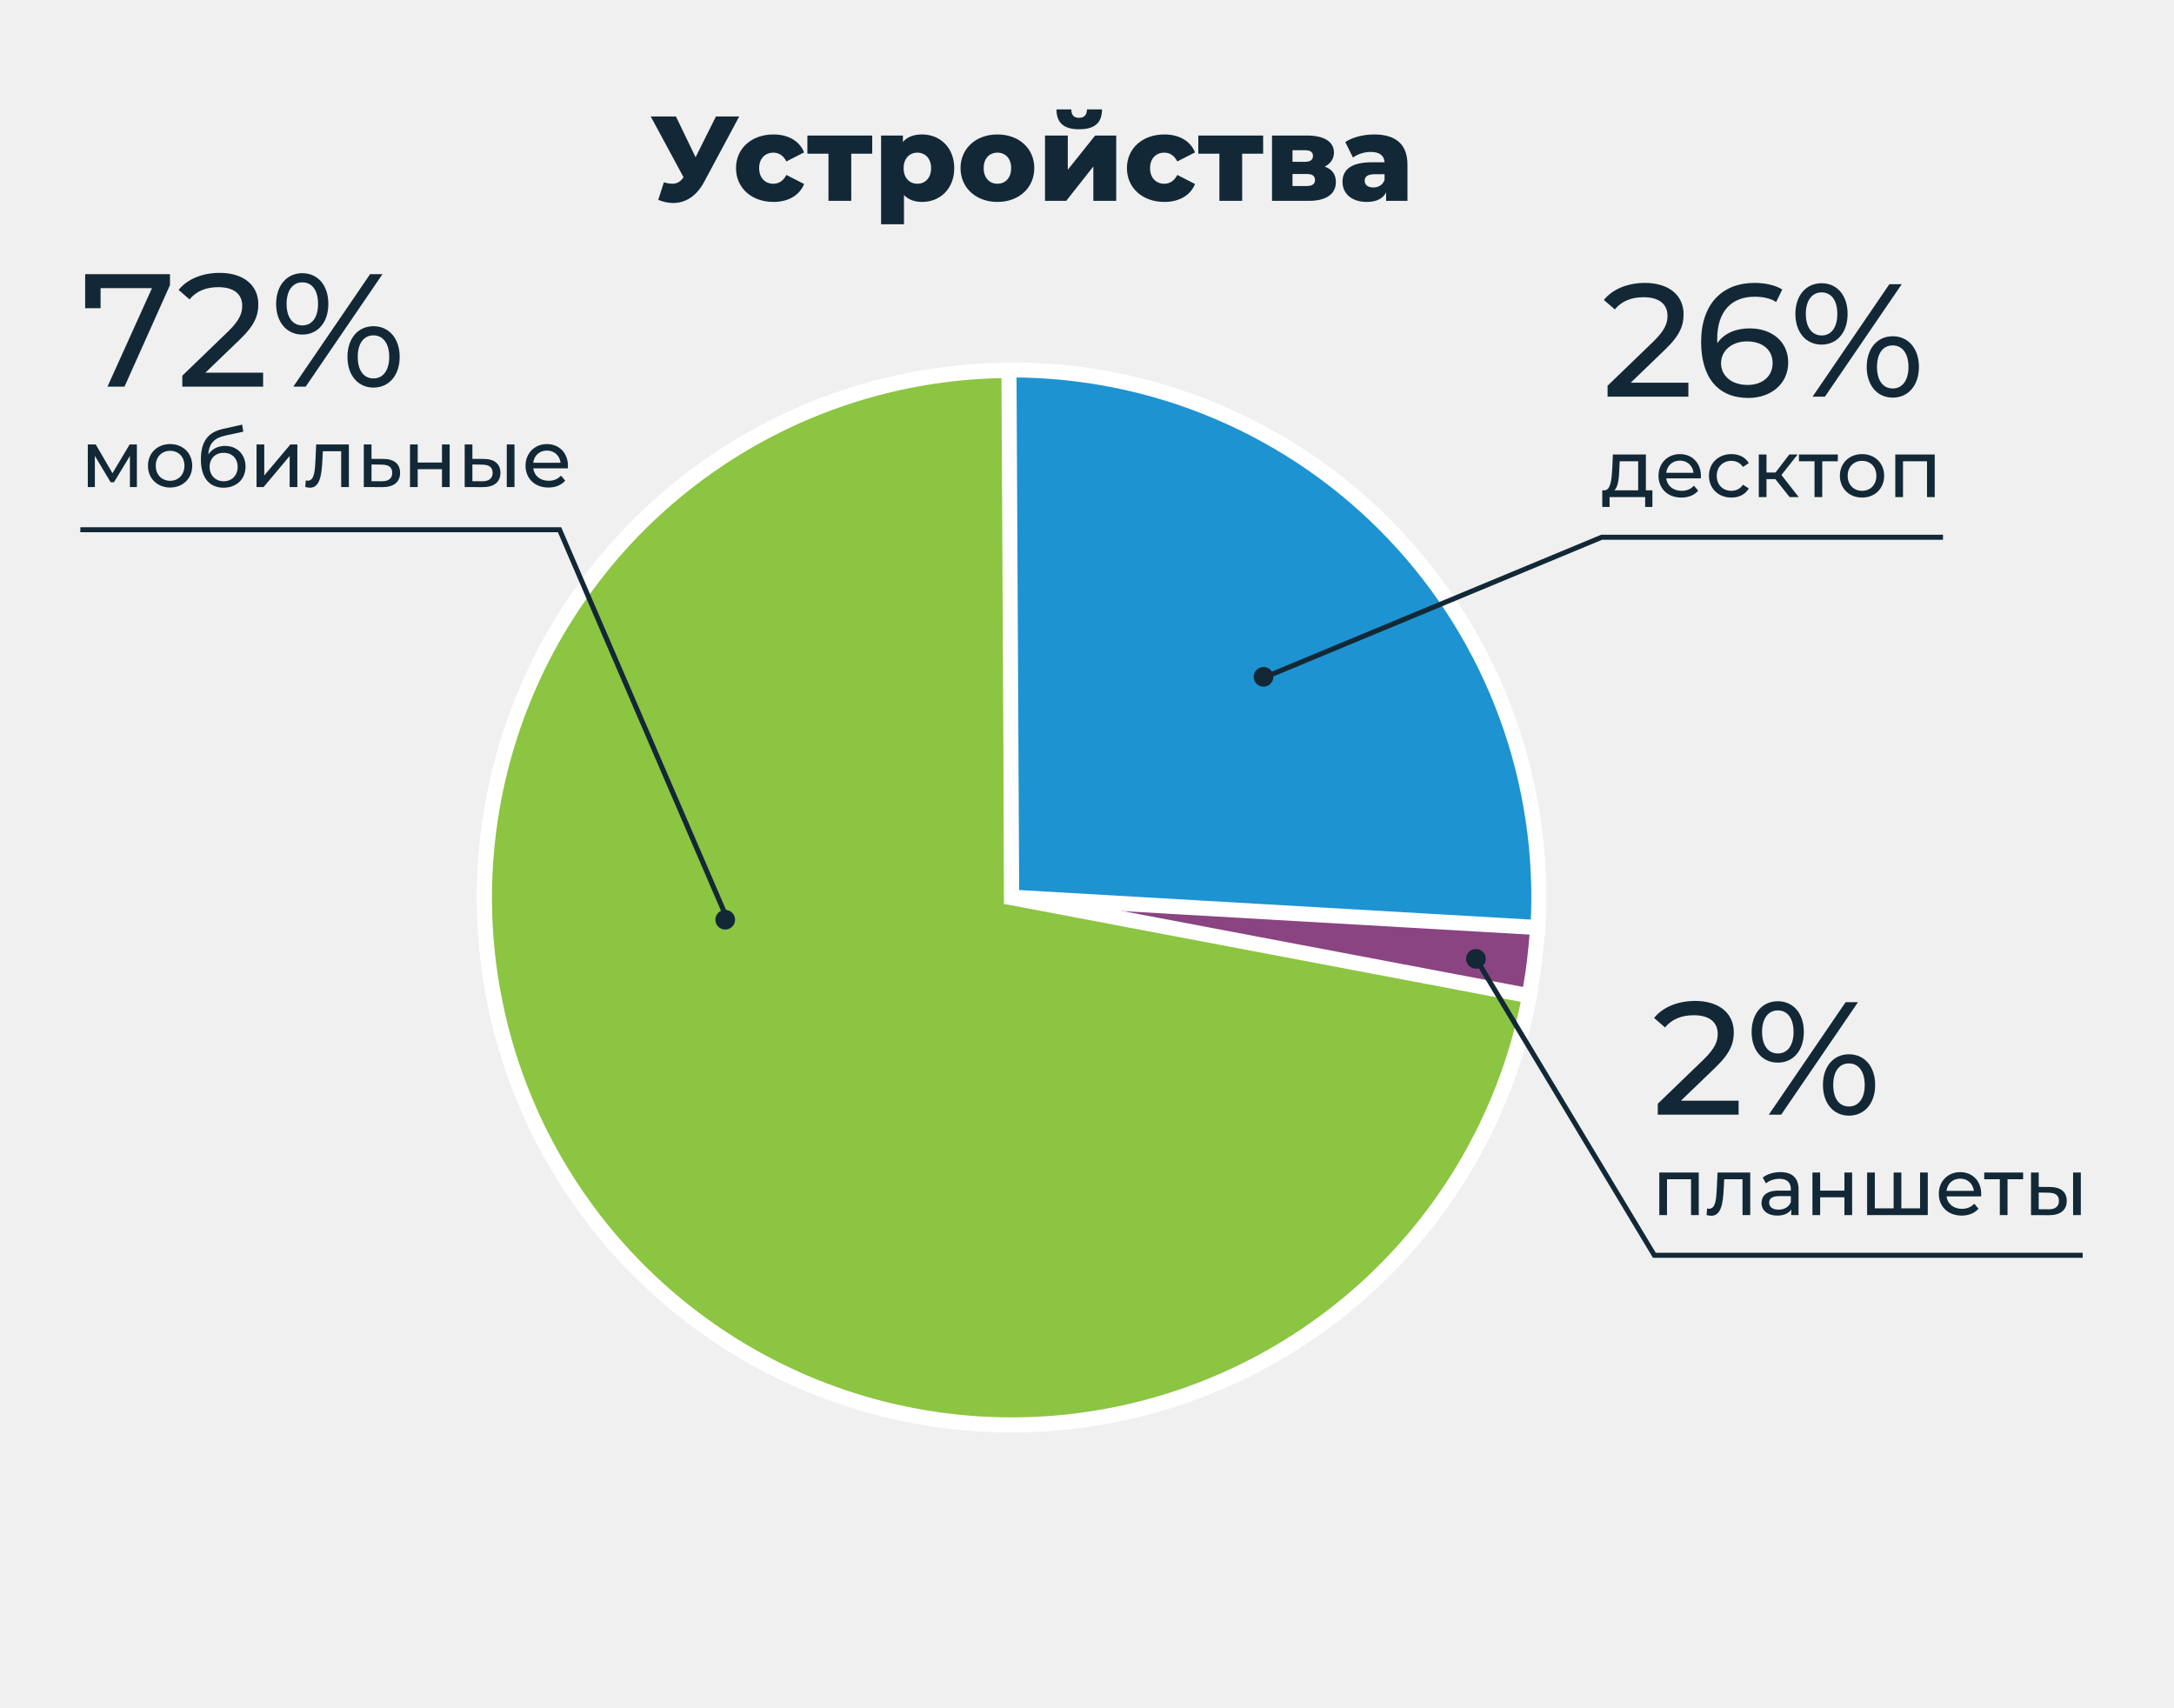
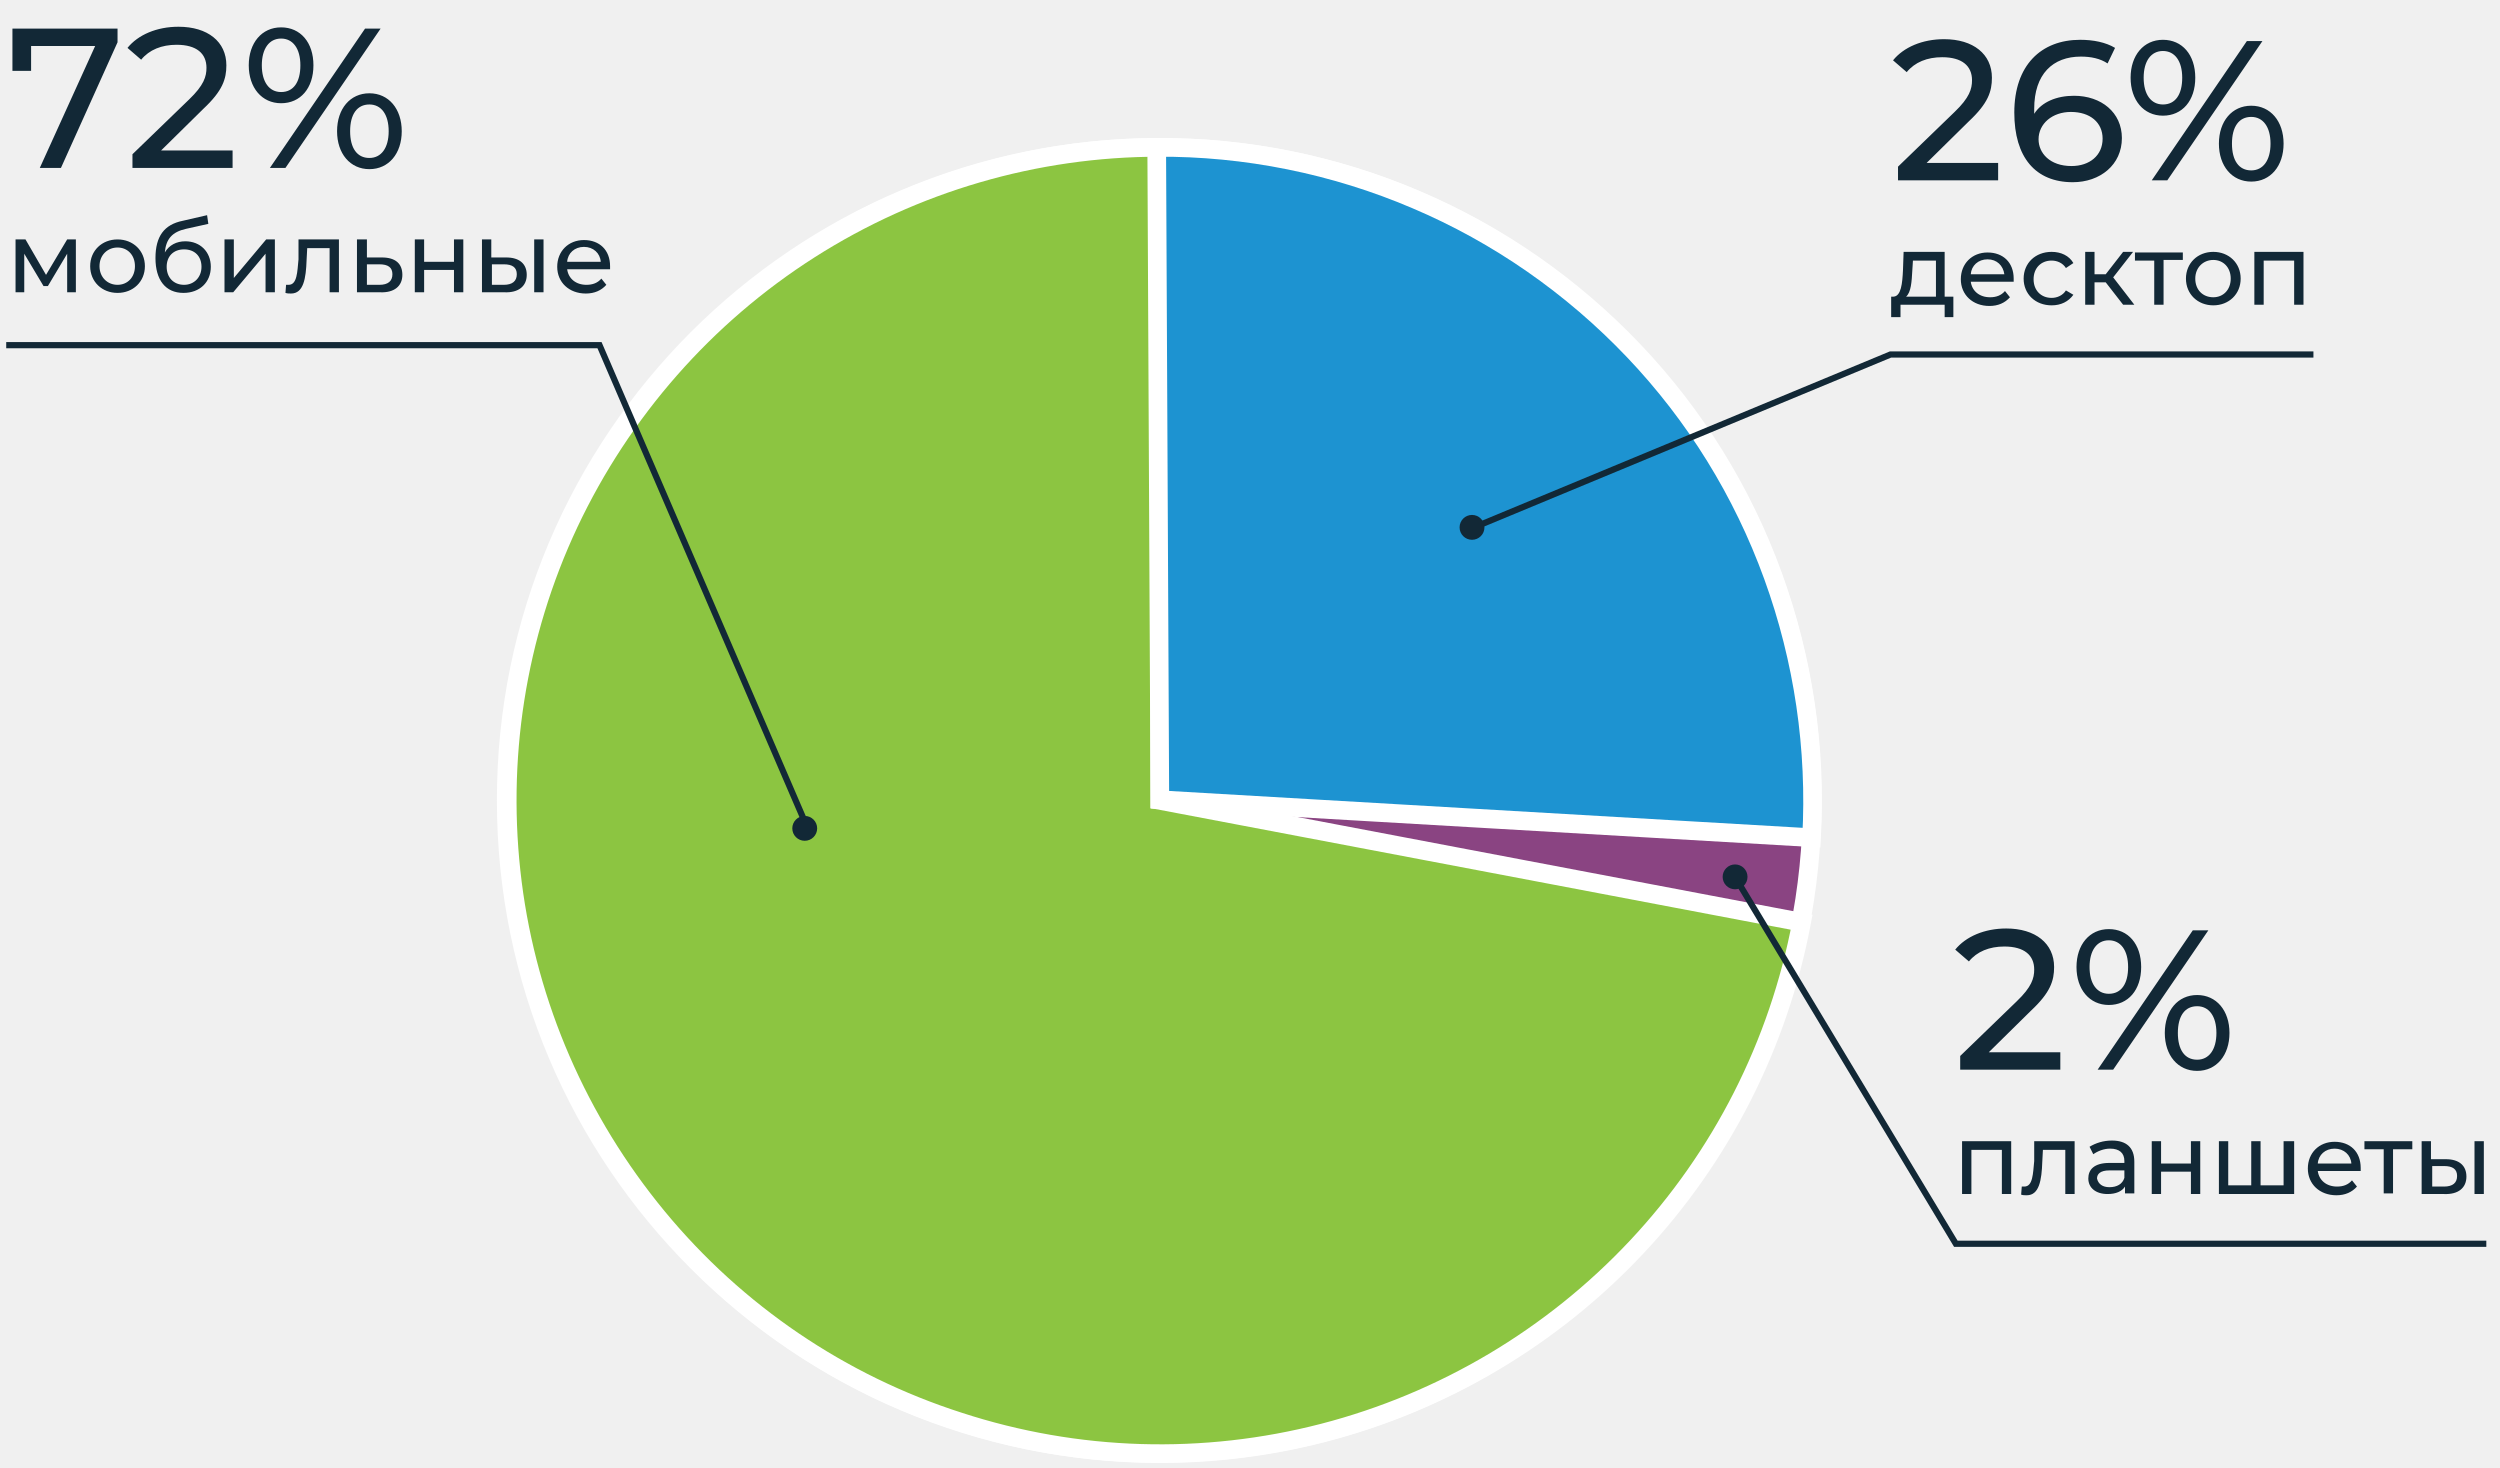
- <svg xmlns="http://www.w3.org/2000/svg" width="433" height="340" viewBox="0 0 433 340" fill="none">
-   <circle cx="201.448" cy="178.725" r="104.951" transform="rotate(143.277 201.448 178.725)" fill="#8A4482" stroke="white" stroke-width="3" />
-   <path d="M304.651 198.334C300.94 217.91 291.737 236.027 278.115 250.568C264.493 265.109 247.014 275.474 227.721 280.452C208.428 285.431 188.117 284.817 169.16 278.682C150.203 272.548 133.382 261.146 120.663 245.809C107.944 230.472 99.852 211.832 97.331 192.067C94.81 172.302 97.965 152.228 106.427 134.19C114.889 116.151 128.308 100.892 145.119 90.195C161.929 79.499 181.436 73.806 201.361 73.782L201.487 178.782L304.651 198.334Z" fill="#8CC541" stroke="white" stroke-width="3" />
-   <path d="M200.958 73.677C215.301 73.603 229.508 76.469 242.702 82.098C255.895 87.727 267.796 96 277.668 106.406C287.541 116.812 295.177 129.13 300.105 142.601C305.033 156.072 307.149 170.41 306.322 184.73L201.497 178.675L200.958 73.677Z" fill="#1D93D1" stroke="white" stroke-width="3" />
-   <path d="M16.96 54.6L33.856 54.6L33.856 56.776L24.8 77L21.408 77L30.272 57.384L20.032 57.384L20.032 61.384L16.96 61.384L16.96 54.6ZM40.917 74.216L52.405 74.216L52.405 77L36.309 77L36.309 74.824L45.429 66.024C47.797 63.72 48.245 62.312 48.245 60.904C48.245 58.6 46.613 57.192 43.477 57.192C41.077 57.192 39.125 57.96 37.749 59.624L35.573 57.736C37.301 55.592 40.277 54.344 43.765 54.344C48.437 54.344 51.445 56.744 51.445 60.584C51.445 62.76 50.805 64.712 47.765 67.624L40.917 74.216ZM60.213 66.632C57.109 66.632 54.997 64.168 54.997 60.52C54.997 56.872 57.109 54.408 60.213 54.408C63.317 54.408 65.397 56.84 65.397 60.52C65.397 64.2 63.317 66.632 60.213 66.632ZM58.421 77L73.717 54.6L76.181 54.6L60.885 77L58.421 77ZM60.213 64.808C62.165 64.808 63.349 63.208 63.349 60.52C63.349 57.832 62.165 56.232 60.213 56.232C58.293 56.232 57.077 57.864 57.077 60.52C57.077 63.176 58.293 64.808 60.213 64.808ZM74.389 77.192C71.285 77.192 69.205 74.728 69.205 71.08C69.205 67.432 71.285 64.968 74.389 64.968C77.493 64.968 79.605 67.432 79.605 71.08C79.605 74.728 77.493 77.192 74.389 77.192ZM74.389 75.368C76.309 75.368 77.525 73.736 77.525 71.08C77.525 68.424 76.309 66.792 74.389 66.792C72.437 66.792 71.253 68.392 71.253 71.08C71.253 73.768 72.437 75.368 74.389 75.368ZM25.824 88.52L27.264 88.52L27.264 97L25.872 97L25.872 90.808L22.704 96.04L22.032 96.04L18.896 90.792L18.896 97L17.488 97L17.488 88.52L19.072 88.52L22.4 94.248L25.824 88.52ZM33.886 97.096C31.342 97.096 29.47 95.288 29.47 92.76C29.47 90.232 31.342 88.44 33.886 88.44C36.43 88.44 38.286 90.232 38.286 92.76C38.286 95.288 36.43 97.096 33.886 97.096ZM33.886 95.752C35.518 95.752 36.734 94.568 36.734 92.76C36.734 90.952 35.518 89.784 33.886 89.784C32.254 89.784 31.022 90.952 31.022 92.76C31.022 94.568 32.254 95.752 33.886 95.752ZM44.824 88.808C47.224 88.808 48.904 90.504 48.904 92.936C48.904 95.432 47.112 97.128 44.52 97.128C41.624 97.128 40.008 95.048 40.008 91.48C40.008 87.976 41.432 86.072 44.36 85.432L48.232 84.568L48.456 85.976L44.888 86.744C42.68 87.224 41.64 88.312 41.48 90.52C42.2 89.432 43.4 88.808 44.824 88.808ZM44.552 95.848C46.2 95.848 47.336 94.664 47.336 92.984C47.336 91.304 46.216 90.184 44.552 90.184C42.888 90.184 41.752 91.304 41.752 92.984C41.752 94.664 42.92 95.848 44.552 95.848ZM51.097 97L51.097 88.52L52.633 88.52L52.633 94.696L57.834 88.52L59.225 88.52L59.225 97L57.69 97L57.69 90.824L52.505 97L51.097 97ZM62.975 88.52L69.487 88.52L69.487 97L67.951 97L67.951 89.864L64.303 89.864L64.207 91.752C64.063 94.744 63.663 97.128 61.743 97.128C61.455 97.128 61.151 97.08 60.799 96.984L60.895 95.688C61.039 95.72 61.167 95.736 61.279 95.736C62.655 95.736 62.719 93.656 62.831 91.656L62.975 88.52ZM76.377 91.4C78.537 91.416 79.689 92.424 79.689 94.168C79.689 96.008 78.409 97.032 76.137 97.016L72.457 97L72.457 88.52L73.993 88.52L73.993 91.384L76.377 91.4ZM76.009 95.848C77.401 95.864 78.121 95.288 78.121 94.152C78.121 93.032 77.417 92.552 76.009 92.536L73.993 92.504L73.993 95.832L76.009 95.848ZM81.66 97L81.66 88.52L83.196 88.52L83.196 92.12L88.028 92.12L88.028 88.52L89.564 88.52L89.564 97L88.028 97L88.028 93.448L83.196 93.448L83.196 97L81.66 97ZM96.375 91.4C98.519 91.416 99.671 92.424 99.671 94.168C99.671 96.008 98.391 97.032 96.119 97.016L92.551 97L92.551 88.52L94.087 88.52L94.087 91.384L96.375 91.4ZM100.935 97L100.935 88.52L102.471 88.52L102.471 97L100.935 97ZM96.007 95.848C97.383 95.864 98.119 95.288 98.119 94.152C98.119 93.032 97.399 92.552 96.007 92.536L94.087 92.504L94.087 95.832L96.007 95.848ZM113.121 92.808C113.121 92.936 113.105 93.128 113.089 93.272L106.209 93.272C106.401 94.76 107.601 95.752 109.281 95.752C110.273 95.752 111.105 95.416 111.729 94.728L112.577 95.72C111.809 96.616 110.641 97.096 109.233 97.096C106.497 97.096 104.673 95.288 104.673 92.76C104.673 90.248 106.481 88.44 108.929 88.44C111.377 88.44 113.121 90.2 113.121 92.808ZM108.929 89.736C107.457 89.736 106.369 90.728 106.209 92.168L111.649 92.168C111.489 90.744 110.417 89.736 108.929 89.736Z" fill="#122836" />
-   <path d="M324.792 76.216L336.28 76.216L336.28 79L320.184 79L320.184 76.824L329.304 68.024C331.672 65.72 332.12 64.312 332.12 62.904C332.12 60.6 330.488 59.192 327.352 59.192C324.952 59.192 323 59.96 321.624 61.624L319.448 59.736C321.176 57.592 324.152 56.344 327.64 56.344C332.312 56.344 335.32 58.744 335.32 62.584C335.32 64.76 334.68 66.712 331.64 69.624L324.792 76.216ZM348.481 65.4C352.929 65.4 356.161 68.056 356.161 72.184C356.161 76.504 352.673 79.256 348.225 79.256C342.209 79.256 338.817 75.224 338.817 68.088C338.817 60.44 343.137 56.344 349.409 56.344C351.521 56.344 353.537 56.76 354.977 57.656L353.761 60.152C352.609 59.384 351.073 59.096 349.473 59.096C344.929 59.096 342.017 61.944 342.017 67.544C342.017 67.8 342.017 68.056 342.049 68.344C343.329 66.424 345.697 65.4 348.481 65.4ZM348.097 76.664C351.009 76.664 353.057 74.968 353.057 72.312C353.057 69.688 351.073 67.992 347.937 67.992C344.897 67.992 342.785 69.88 342.785 72.344C342.785 74.648 344.641 76.664 348.097 76.664ZM362.806 68.632C359.702 68.632 357.59 66.168 357.59 62.52C357.59 58.872 359.702 56.408 362.806 56.408C365.91 56.408 367.99 58.84 367.99 62.52C367.99 66.2 365.91 68.632 362.806 68.632ZM361.014 79L376.31 56.6L378.774 56.6L363.478 79L361.014 79ZM362.806 66.808C364.758 66.808 365.942 65.208 365.942 62.52C365.942 59.832 364.758 58.232 362.806 58.232C360.886 58.232 359.67 59.864 359.67 62.52C359.67 65.176 360.886 66.808 362.806 66.808ZM376.982 79.192C373.878 79.192 371.798 76.728 371.798 73.08C371.798 69.432 373.878 66.968 376.982 66.968C380.086 66.968 382.198 69.432 382.198 73.08C382.198 76.728 380.086 79.192 376.982 79.192ZM376.982 77.368C378.902 77.368 380.118 75.736 380.118 73.08C380.118 70.424 378.902 68.792 376.982 68.792C375.03 68.792 373.846 70.392 373.846 73.08C373.846 75.768 375.03 77.368 376.982 77.368ZM327.816 97.656L329.112 97.656L329.112 100.968L327.672 100.968L327.672 99L320.584 99L320.584 100.968L319.128 100.968L319.128 97.656L319.576 97.656C320.792 97.592 321 95.528 321.112 93.384L321.24 90.52L327.816 90.52L327.816 97.656ZM322.52 93.496C322.456 95.256 322.296 96.984 321.528 97.656L326.28 97.656L326.28 91.864L322.6 91.864L322.52 93.496ZM338.777 94.808C338.777 94.936 338.761 95.128 338.745 95.272L331.865 95.272C332.057 96.76 333.257 97.752 334.937 97.752C335.929 97.752 336.761 97.416 337.385 96.728L338.233 97.72C337.465 98.616 336.297 99.096 334.889 99.096C332.153 99.096 330.329 97.288 330.329 94.76C330.329 92.248 332.137 90.44 334.585 90.44C337.033 90.44 338.777 92.2 338.777 94.808ZM334.585 91.736C333.113 91.736 332.025 92.728 331.865 94.168L337.305 94.168C337.145 92.744 336.073 91.736 334.585 91.736ZM344.856 99.096C342.248 99.096 340.376 97.288 340.376 94.76C340.376 92.232 342.248 90.44 344.856 90.44C346.376 90.44 347.64 91.064 348.312 92.248L347.144 93C346.6 92.168 345.768 91.784 344.84 91.784C343.176 91.784 341.928 92.952 341.928 94.76C341.928 96.6 343.176 97.752 344.84 97.752C345.768 97.752 346.6 97.368 347.144 96.536L348.312 97.272C347.64 98.456 346.376 99.096 344.856 99.096ZM356.445 99L353.597 95.416L351.837 95.416L351.837 99L350.301 99L350.301 90.52L351.837 90.52L351.837 94.104L353.629 94.104L356.381 90.52L358.029 90.52L354.813 94.6L358.253 99L356.445 99ZM366.042 90.52L366.042 91.864L362.938 91.864L362.938 99L361.402 99L361.402 91.864L358.298 91.864L358.298 90.52L366.042 90.52ZM370.87 99.096C368.326 99.096 366.454 97.288 366.454 94.76C366.454 92.232 368.326 90.44 370.87 90.44C373.414 90.44 375.27 92.232 375.27 94.76C375.27 97.288 373.414 99.096 370.87 99.096ZM370.87 97.752C372.502 97.752 373.718 96.568 373.718 94.76C373.718 92.952 372.502 91.784 370.87 91.784C369.238 91.784 368.006 92.952 368.006 94.76C368.006 96.568 369.238 97.752 370.87 97.752ZM377.488 90.52L385.344 90.52L385.344 99L383.808 99L383.808 91.864L379.024 91.864L379.024 99L377.488 99L377.488 90.52Z" fill="#122836" />
-   <path d="M334.792 219.216L346.28 219.216L346.28 222L330.184 222L330.184 219.824L339.304 211.024C341.672 208.72 342.12 207.312 342.12 205.904C342.12 203.6 340.488 202.192 337.352 202.192C334.952 202.192 333 202.96 331.624 204.624L329.448 202.736C331.176 200.592 334.152 199.344 337.64 199.344C342.312 199.344 345.32 201.744 345.32 205.584C345.32 207.76 344.68 209.712 341.64 212.624L334.792 219.216ZM354.088 211.632C350.984 211.632 348.872 209.168 348.872 205.52C348.872 201.872 350.984 199.408 354.088 199.408C357.192 199.408 359.272 201.84 359.272 205.52C359.272 209.2 357.192 211.632 354.088 211.632ZM352.296 222L367.592 199.6L370.056 199.6L354.76 222L352.296 222ZM354.088 209.808C356.04 209.808 357.224 208.208 357.224 205.52C357.224 202.832 356.04 201.232 354.088 201.232C352.168 201.232 350.952 202.864 350.952 205.52C350.952 208.176 352.168 209.808 354.088 209.808ZM368.264 222.192C365.16 222.192 363.08 219.728 363.08 216.08C363.08 212.432 365.16 209.968 368.264 209.968C371.368 209.968 373.48 212.432 373.48 216.08C373.48 219.728 371.368 222.192 368.264 222.192ZM368.264 220.368C370.184 220.368 371.4 218.736 371.4 216.08C371.4 213.424 370.184 211.792 368.264 211.792C366.312 211.792 365.128 213.392 365.128 216.08C365.128 218.768 366.312 220.368 368.264 220.368ZM330.488 233.52L338.344 233.52L338.344 242L336.808 242L336.808 234.864L332.024 234.864L332.024 242L330.488 242L330.488 233.52ZM342.084 233.52L348.596 233.52L348.596 242L347.06 242L347.06 234.864L343.412 234.864L343.316 236.752C343.172 239.744 342.772 242.128 340.852 242.128C340.564 242.128 340.26 242.08 339.908 241.984L340.004 240.688C340.148 240.72 340.276 240.736 340.388 240.736C341.764 240.736 341.828 238.656 341.94 236.656L342.084 233.52ZM354.59 233.44C356.91 233.44 358.222 234.56 358.222 236.88L358.222 242L356.766 242L356.766 240.88C356.254 241.648 355.31 242.096 353.982 242.096C352.062 242.096 350.846 241.072 350.846 239.6C350.846 238.24 351.726 237.12 354.254 237.12L356.686 237.12L356.686 236.816C356.686 235.52 355.934 234.768 354.414 234.768C353.406 234.768 352.382 235.12 351.726 235.68L351.086 234.528C351.966 233.824 353.23 233.44 354.59 233.44ZM354.238 240.912C355.39 240.912 356.302 240.384 356.686 239.408L356.686 238.224L354.318 238.224C352.798 238.224 352.366 238.816 352.366 239.536C352.366 240.384 353.07 240.912 354.238 240.912ZM360.988 242L360.988 233.52L362.524 233.52L362.524 237.12L367.356 237.12L367.356 233.52L368.892 233.52L368.892 242L367.356 242L367.356 238.448L362.524 238.448L362.524 242L360.988 242ZM382.423 233.52L383.959 233.52L383.959 242L371.879 242L371.879 233.52L373.415 233.52L373.415 240.656L377.159 240.656L377.159 233.52L378.695 233.52L378.695 240.656L382.423 240.656L382.423 233.52ZM394.605 237.808C394.605 237.936 394.589 238.128 394.573 238.272L387.693 238.272C387.885 239.76 389.085 240.752 390.765 240.752C391.757 240.752 392.589 240.416 393.213 239.728L394.061 240.72C393.293 241.616 392.125 242.096 390.717 242.096C387.981 242.096 386.157 240.288 386.157 237.76C386.157 235.248 387.965 233.44 390.413 233.44C392.861 233.44 394.605 235.2 394.605 237.808ZM390.413 234.736C388.941 234.736 387.853 235.728 387.693 237.168L393.133 237.168C392.973 235.744 391.901 234.736 390.413 234.736ZM402.949 233.52L402.949 234.864L399.845 234.864L399.845 242L398.309 242L398.309 234.864L395.205 234.864L395.205 233.52L402.949 233.52ZM408.343 236.4C410.487 236.416 411.639 237.424 411.639 239.168C411.639 241.008 410.359 242.032 408.087 242.016L404.519 242L404.519 233.52L406.055 233.52L406.055 236.384L408.343 236.4ZM412.903 242L412.903 233.52L414.439 233.52L414.439 242L412.903 242ZM407.975 240.848C409.351 240.864 410.087 240.288 410.087 239.152C410.087 238.032 409.367 237.552 407.975 237.536L406.055 237.504L406.055 240.832L407.975 240.848Z" fill="#122836" />
-   <path d="M16 105.5L111.447 105.5L144.769 182.845" stroke="#122836" />
-   <path d="M386.99 107L319 107L251.33 135.122" stroke="#122836" />
-   <path d="M414.814 250L329.5 250L293.824 190.69" stroke="#122836" />
-   <circle cx="251.657" cy="134.795" r="1.961" fill="#122836" />
-   <circle cx="293.961" cy="190.961" r="1.961" fill="#122836" />
-   <circle cx="144.443" cy="183.172" r="1.961" fill="#122836" />
-   <path d="M142.597 23.201L147.229 23.201L140.269 36.184C138.781 38.992 136.597 40.432 134.077 40.432C133.117 40.432 132.133 40.217 131.101 39.809L132.229 36.304C132.877 36.496 133.405 36.593 133.909 36.593C134.845 36.593 135.517 36.209 136.141 35.297L129.613 23.201L134.629 23.201L138.541 31.312L142.597 23.201ZM154.056 40.217C149.688 40.217 146.592 37.432 146.592 33.472C146.592 29.561 149.688 26.776 154.056 26.776C157.008 26.776 159.264 28.096 160.152 30.352L156.624 32.153C156 30.928 155.088 30.401 154.032 30.401C152.448 30.401 151.2 31.505 151.2 33.472C151.2 35.489 152.448 36.593 154.032 36.593C155.088 36.593 156 36.065 156.624 34.84L160.152 36.641C159.264 38.897 157.008 40.217 154.056 40.217ZM173.722 26.992L173.722 30.616L169.546 30.616L169.546 40.001L165.01 40.001L165.01 30.616L160.81 30.616L160.81 26.992L173.722 26.992ZM183.673 26.776C187.201 26.776 190.057 29.369 190.057 33.496C190.057 37.624 187.201 40.217 183.673 40.217C182.161 40.217 180.937 39.761 180.049 38.849L180.049 44.657L175.489 44.657L175.489 26.992L179.833 26.992L179.833 28.288C180.697 27.256 181.969 26.776 183.673 26.776ZM182.713 36.593C184.249 36.593 185.449 35.465 185.449 33.496C185.449 31.529 184.249 30.401 182.713 30.401C181.177 30.401 179.977 31.529 179.977 33.496C179.977 35.465 181.177 36.593 182.713 36.593ZM198.655 40.217C194.407 40.217 191.311 37.408 191.311 33.472C191.311 29.561 194.407 26.776 198.655 26.776C202.951 26.776 205.999 29.561 205.999 33.472C205.999 37.408 202.951 40.217 198.655 40.217ZM198.655 36.593C200.215 36.593 201.391 35.465 201.391 33.472C201.391 31.505 200.215 30.401 198.655 30.401C197.119 30.401 195.919 31.505 195.919 33.472C195.919 35.465 197.119 36.593 198.655 36.593ZM214.93 25.744C211.858 25.744 210.442 24.473 210.418 21.785L213.37 21.785C213.394 22.84 213.802 23.465 214.906 23.465C215.986 23.465 216.49 22.84 216.49 21.785L219.49 21.785C219.49 24.473 218.026 25.744 214.93 25.744ZM208.138 40.001L208.138 26.992L212.674 26.992L212.674 33.809L218.122 26.992L222.322 26.992L222.322 40.001L217.762 40.001L217.762 33.16L212.362 40.001L208.138 40.001ZM231.916 40.217C227.548 40.217 224.452 37.432 224.452 33.472C224.452 29.561 227.548 26.776 231.916 26.776C234.868 26.776 237.124 28.096 238.012 30.352L234.484 32.153C233.86 30.928 232.948 30.401 231.892 30.401C230.308 30.401 229.06 31.505 229.06 33.472C229.06 35.489 230.308 36.593 231.892 36.593C232.948 36.593 233.86 36.065 234.484 34.84L238.012 36.641C237.124 38.897 234.868 40.217 231.916 40.217ZM251.582 26.992L251.582 30.616L247.406 30.616L247.406 40.001L242.87 40.001L242.87 30.616L238.67 30.616L238.67 26.992L251.582 26.992ZM263.837 33.184C265.325 33.688 266.069 34.745 266.069 36.257C266.069 38.536 264.317 40.001 260.669 40.001L253.349 40.001L253.349 26.992L260.333 26.992C263.717 26.992 265.685 28.216 265.685 30.377C265.685 31.625 265.013 32.608 263.837 33.184ZM257.429 29.921L257.429 32.224L259.925 32.224C260.981 32.224 261.509 31.817 261.509 31.049C261.509 30.28 260.981 29.921 259.925 29.921L257.429 29.921ZM260.261 37.048C261.365 37.048 261.917 36.641 261.917 35.849C261.917 35.056 261.389 34.648 260.309 34.648L257.429 34.648L257.429 37.048L260.261 37.048ZM273.676 26.776C277.9 26.776 280.324 28.648 280.324 32.776L280.324 40.001L276.076 40.001L276.076 38.321C275.428 39.569 274.132 40.217 272.236 40.217C269.116 40.217 267.388 38.465 267.388 36.209C267.388 33.809 269.14 32.321 273.172 32.321L275.764 32.321C275.692 31 274.804 30.256 273.004 30.256C271.756 30.256 270.364 30.689 269.476 31.384L267.94 28.288C269.428 27.305 271.636 26.776 273.676 26.776ZM273.508 37.337C274.516 37.337 275.404 36.856 275.764 35.825L275.764 34.697L273.796 34.697C272.332 34.697 271.804 35.224 271.804 36.017C271.804 36.785 272.428 37.337 273.508 37.337Z" fill="#122836" />
+ <svg xmlns="http://www.w3.org/2000/svg" version="1.1" id="Layer_1" x="0px" y="0px" viewBox="0 0 402 236" style="enable-background:new 0 0 402 236;" xml:space="preserve">
+   <style type="text/css">
+ 	.st0{fill:#8A4482;stroke:#FFFFFF;stroke-width:3;}
+ 	.st1{fill:#8CC541;stroke:#FFFFFF;stroke-width:3;}
+ 	.st2{fill:#1D93D1;stroke:#FFFFFF;stroke-width:3;}
+ 	.st3{fill:#122836;}
+ 	.st4{fill:none;stroke:#122836;}
+ </style>
+   <circle class="st0" cx="186.4" cy="128.7" r="105" />
+   <path class="st1" d="M289.7,148.3c-3.7,19.6-12.9,37.7-26.5,52.2c-13.6,14.5-31.1,24.9-50.4,29.9c-19.3,5-39.6,4.4-58.6-1.8  c-19-6.1-35.8-17.5-48.5-32.9s-20.8-34-23.3-53.7c-2.5-19.8,0.6-39.8,9.1-57.9c8.5-18,21.9-33.3,38.7-44  c16.8-10.7,36.3-16.4,56.2-16.4l0.1,105L289.7,148.3z" />
+   <path class="st2" d="M186,23.7c14.3-0.1,28.6,2.8,41.7,8.4c13.2,5.6,25.1,13.9,35,24.3c9.9,10.4,17.5,22.7,22.4,36.2  c4.9,13.5,7,27.8,6.2,42.1l-104.8-6.1L186,23.7z" />
+   <path class="st3" d="M2,4.6h16.9v2.2L9.8,27H6.4l8.9-19.6H5v4H2V4.6z M25.9,24.2h11.5V27H21.3v-2.2l9.1-8.8c2.4-2.3,2.8-3.7,2.8-5.1  c0-2.3-1.6-3.7-4.8-3.7c-2.4,0-4.4,0.8-5.7,2.4l-2.2-1.9c1.7-2.1,4.7-3.4,8.2-3.4c4.7,0,7.7,2.4,7.7,6.2c0,2.2-0.6,4.1-3.7,7  L25.9,24.2z M45.2,16.6c-3.1,0-5.2-2.5-5.2-6.1c0-3.6,2.1-6.1,5.2-6.1s5.2,2.4,5.2,6.1S48.3,16.6,45.2,16.6z M43.4,27L58.7,4.6h2.5  L45.9,27H43.4z M45.2,14.8c2,0,3.1-1.6,3.1-4.3s-1.2-4.3-3.1-4.3c-1.9,0-3.1,1.6-3.1,4.3C42.1,13.2,43.3,14.8,45.2,14.8z M59.4,27.2  c-3.1,0-5.2-2.5-5.2-6.1s2.1-6.1,5.2-6.1c3.1,0,5.2,2.5,5.2,6.1S62.5,27.2,59.4,27.2z M59.4,25.4c1.9,0,3.1-1.6,3.1-4.3  c0-2.7-1.2-4.3-3.1-4.3c-2,0-3.1,1.6-3.1,4.3S57.4,25.4,59.4,25.4z M10.8,38.5h1.4V47h-1.4v-6.2L7.7,46H7l-3.1-5.2V47H2.5v-8.5h1.6  l3.3,5.7L10.8,38.5z M18.9,47.1c-2.5,0-4.4-1.8-4.4-4.3s1.9-4.3,4.4-4.3s4.4,1.8,4.4,4.3S21.4,47.1,18.9,47.1z M18.9,45.8  c1.6,0,2.8-1.2,2.8-3s-1.2-3-2.8-3S16,41,16,42.8S17.3,45.8,18.9,45.8z M29.8,38.8c2.4,0,4.1,1.7,4.1,4.1c0,2.5-1.8,4.2-4.4,4.2  c-2.9,0-4.5-2.1-4.5-5.6c0-3.5,1.4-5.4,4.4-6l3.9-0.9l0.2,1.4l-3.6,0.8c-2.2,0.5-3.2,1.6-3.4,3.8C27.2,39.4,28.4,38.8,29.8,38.8z   M29.6,45.8c1.6,0,2.8-1.2,2.8-2.9s-1.1-2.8-2.8-2.8c-1.7,0-2.8,1.1-2.8,2.8S27.9,45.8,29.6,45.8z M36.1,47v-8.5h1.5v6.2l5.2-6.2  h1.4V47h-1.5v-6.2L37.5,47H36.1z M48,38.5h6.5V47H53v-7.1h-3.6l-0.1,1.9c-0.1,3-0.5,5.4-2.5,5.4c-0.3,0-0.6,0-0.9-0.1l0.1-1.3  c0.1,0,0.3,0,0.4,0c1.4,0,1.4-2.1,1.6-4.1L48,38.5z M61.4,41.4c2.2,0,3.3,1,3.3,2.8c0,1.8-1.3,2.9-3.6,2.8l-3.7,0v-8.5H59v2.9  L61.4,41.4z M61,45.8c1.4,0,2.1-0.6,2.1-1.7c0-1.1-0.7-1.6-2.1-1.6l-2,0v3.3L61,45.8z M66.7,47v-8.5h1.5v3.6H73v-3.6h1.5V47H73v-3.6  h-4.8V47H66.7z M81.4,41.4c2.1,0,3.3,1,3.3,2.8c0,1.8-1.3,2.9-3.6,2.8l-3.6,0v-8.5h1.5v2.9L81.4,41.4z M85.9,47v-8.5h1.5V47H85.9z   M81,45.8c1.4,0,2.1-0.6,2.1-1.7c0-1.1-0.7-1.6-2.1-1.6l-1.9,0v3.3L81,45.8z M98.1,42.8c0,0.1,0,0.3,0,0.5h-6.9  c0.2,1.5,1.4,2.5,3.1,2.5c1,0,1.8-0.3,2.4-1l0.8,1c-0.8,0.9-1.9,1.4-3.3,1.4c-2.7,0-4.6-1.8-4.6-4.3c0-2.5,1.8-4.3,4.3-4.3  S98.1,40.2,98.1,42.8z M93.9,39.7c-1.5,0-2.6,1-2.7,2.4h5.4C96.5,40.7,95.4,39.7,93.9,39.7z" />
+   <path class="st3" d="M309.8,26.2h11.5V29h-16.1v-2.2l9.1-8.8c2.4-2.3,2.8-3.7,2.8-5.1c0-2.3-1.6-3.7-4.8-3.7c-2.4,0-4.4,0.8-5.7,2.4  l-2.2-1.9c1.7-2.1,4.7-3.4,8.2-3.4c4.7,0,7.7,2.4,7.7,6.2c0,2.2-0.6,4.1-3.7,7L309.8,26.2z M333.5,15.4c4.4,0,7.7,2.7,7.7,6.8  c0,4.3-3.5,7.1-7.9,7.1c-6,0-9.4-4-9.4-11.2c0-7.6,4.3-11.7,10.6-11.7c2.1,0,4.1,0.4,5.6,1.3l-1.2,2.5c-1.2-0.8-2.7-1.1-4.3-1.1  c-4.5,0-7.5,2.8-7.5,8.4c0,0.3,0,0.5,0,0.8C328.3,16.4,330.7,15.4,333.5,15.4z M333.1,26.7c2.9,0,5-1.7,5-4.4c0-2.6-2-4.3-5.1-4.3  c-3,0-5.2,1.9-5.2,4.4C327.8,24.6,329.6,26.7,333.1,26.7z M347.8,18.6c-3.1,0-5.2-2.5-5.2-6.1c0-3.6,2.1-6.1,5.2-6.1  s5.2,2.4,5.2,6.1S350.9,18.6,347.8,18.6z M346,29l15.3-22.4h2.5L348.5,29H346z M347.8,16.8c2,0,3.1-1.6,3.1-4.3s-1.2-4.3-3.1-4.3  c-1.9,0-3.1,1.6-3.1,4.3C344.7,15.2,345.9,16.8,347.8,16.8z M362,29.2c-3.1,0-5.2-2.5-5.2-6.1s2.1-6.1,5.2-6.1s5.2,2.5,5.2,6.1  S365.1,29.2,362,29.2z M362,27.4c1.9,0,3.1-1.6,3.1-4.3c0-2.7-1.2-4.3-3.1-4.3c-2,0-3.1,1.6-3.1,4.3S360,27.4,362,27.4z M312.8,47.7  h1.3V51h-1.4v-2h-7.1v2h-1.5v-3.3h0.4c1.2-0.1,1.4-2.1,1.5-4.3l0.1-2.9h6.6V47.7z M307.5,43.5c-0.1,1.8-0.2,3.5-1,4.2h4.8v-5.8h-3.7  L307.5,43.5z M323.8,44.8c0,0.1,0,0.3,0,0.5h-6.9c0.2,1.5,1.4,2.5,3.1,2.5c1,0,1.8-0.3,2.4-1l0.8,1c-0.8,0.9-1.9,1.4-3.3,1.4  c-2.7,0-4.6-1.8-4.6-4.3c0-2.5,1.8-4.3,4.3-4.3S323.8,42.2,323.8,44.8z M319.6,41.7c-1.5,0-2.6,1-2.7,2.4h5.4  C322.1,42.7,321.1,41.7,319.6,41.7z M329.9,49.1c-2.6,0-4.5-1.8-4.5-4.3s1.9-4.3,4.5-4.3c1.5,0,2.8,0.6,3.5,1.8l-1.2,0.8  c-0.5-0.8-1.4-1.2-2.3-1.2c-1.7,0-2.9,1.2-2.9,3c0,1.8,1.2,3,2.9,3c0.9,0,1.8-0.4,2.3-1.2l1.2,0.7C332.6,48.5,331.4,49.1,329.9,49.1  z M341.4,49l-2.8-3.6h-1.8V49h-1.5v-8.5h1.5v3.6h1.8l2.8-3.6h1.6l-3.2,4.1l3.4,4.4H341.4z M351,40.5v1.3h-3.1V49h-1.5v-7.1h-3.1  v-1.3H351z M355.9,49.1c-2.5,0-4.4-1.8-4.4-4.3s1.9-4.3,4.4-4.3s4.4,1.8,4.4,4.3S358.4,49.1,355.9,49.1z M355.9,47.8  c1.6,0,2.8-1.2,2.8-3s-1.2-3-2.8-3c-1.6,0-2.9,1.2-2.9,3S354.2,47.8,355.9,47.8z M362.5,40.5h7.9V49h-1.5v-7.1H364V49h-1.5V40.5z" />
+   <path class="st3" d="M319.8,169.2h11.5v2.8h-16.1v-2.2l9.1-8.8c2.4-2.3,2.8-3.7,2.8-5.1c0-2.3-1.6-3.7-4.8-3.7  c-2.4,0-4.4,0.8-5.7,2.4l-2.2-1.9c1.7-2.1,4.7-3.4,8.2-3.4c4.7,0,7.7,2.4,7.7,6.2c0,2.2-0.6,4.1-3.7,7L319.8,169.2z M339.1,161.6  c-3.1,0-5.2-2.5-5.2-6.1c0-3.6,2.1-6.1,5.2-6.1c3.1,0,5.2,2.4,5.2,6.1C344.3,159.2,342.2,161.6,339.1,161.6z M337.3,172l15.3-22.4  h2.5L339.8,172H337.3z M339.1,159.8c2,0,3.1-1.6,3.1-4.3c0-2.7-1.2-4.3-3.1-4.3c-1.9,0-3.1,1.6-3.1,4.3  C336,158.2,337.2,159.8,339.1,159.8z M353.3,172.2c-3.1,0-5.2-2.5-5.2-6.1s2.1-6.1,5.2-6.1s5.2,2.5,5.2,6.1S356.4,172.2,353.3,172.2  z M353.3,170.4c1.9,0,3.1-1.6,3.1-4.3c0-2.7-1.2-4.3-3.1-4.3c-2,0-3.1,1.6-3.1,4.3S351.3,170.4,353.3,170.4z M315.5,183.5h7.9v8.5  h-1.5v-7.1H317v7.1h-1.5V183.5z M327.1,183.5h6.5v8.5h-1.5v-7.1h-3.6l-0.1,1.9c-0.1,3-0.5,5.4-2.5,5.4c-0.3,0-0.6,0-0.9-0.1l0.1-1.3  c0.1,0,0.3,0,0.4,0c1.4,0,1.4-2.1,1.6-4.1L327.1,183.5z M339.6,183.4c2.3,0,3.6,1.1,3.6,3.4v5.1h-1.5v-1.1c-0.5,0.8-1.5,1.2-2.8,1.2  c-1.9,0-3.1-1-3.1-2.5c0-1.4,0.9-2.5,3.4-2.5h2.4v-0.3c0-1.3-0.8-2-2.3-2c-1,0-2,0.4-2.7,0.9l-0.6-1.2  C337,183.8,338.2,183.4,339.6,183.4z M339.2,190.9c1.2,0,2.1-0.5,2.4-1.5v-1.2h-2.4c-1.5,0-2,0.6-2,1.3  C337.4,190.4,338.1,190.9,339.2,190.9z M346,192v-8.5h1.5v3.6h4.8v-3.6h1.5v8.5h-1.5v-3.6h-4.8v3.6H346z M367.4,183.5h1.5v8.5h-12.1  v-8.5h1.5v7.1h3.7v-7.1h1.5v7.1h3.7V183.5z M379.6,187.8c0,0.1,0,0.3,0,0.5h-6.9c0.2,1.5,1.4,2.5,3.1,2.5c1,0,1.8-0.3,2.4-1l0.8,1  c-0.8,0.9-1.9,1.4-3.3,1.4c-2.7,0-4.6-1.8-4.6-4.3c0-2.5,1.8-4.3,4.3-4.3S379.6,185.2,379.6,187.8z M375.4,184.7  c-1.5,0-2.6,1-2.7,2.4h5.4C378,185.7,376.9,184.7,375.4,184.7z M387.9,183.5v1.3h-3.1v7.1h-1.5v-7.1h-3.1v-1.3H387.9z M393.3,186.4  c2.1,0,3.3,1,3.3,2.8c0,1.8-1.3,2.9-3.6,2.8l-3.6,0v-8.5h1.5v2.9L393.3,186.4z M397.9,192v-8.5h1.5v8.5H397.9z M393,190.8  c1.4,0,2.1-0.6,2.1-1.7c0-1.1-0.7-1.6-2.1-1.6l-1.9,0v3.3L393,190.8z" />
+   <path class="st4" d="M1,55.5h95.4l33.3,77.3" />
+   <path class="st4" d="M372,57h-68l-67.7,28.1" />
+   <path class="st4" d="M399.8,200h-85.3l-35.7-59.3" />
+   <circle class="st3" cx="236.7" cy="84.8" r="2" />
+   <circle class="st3" cx="279" cy="141" r="2" />
+   <circle class="st3" cx="129.4" cy="133.2" r="2" />
</svg>
